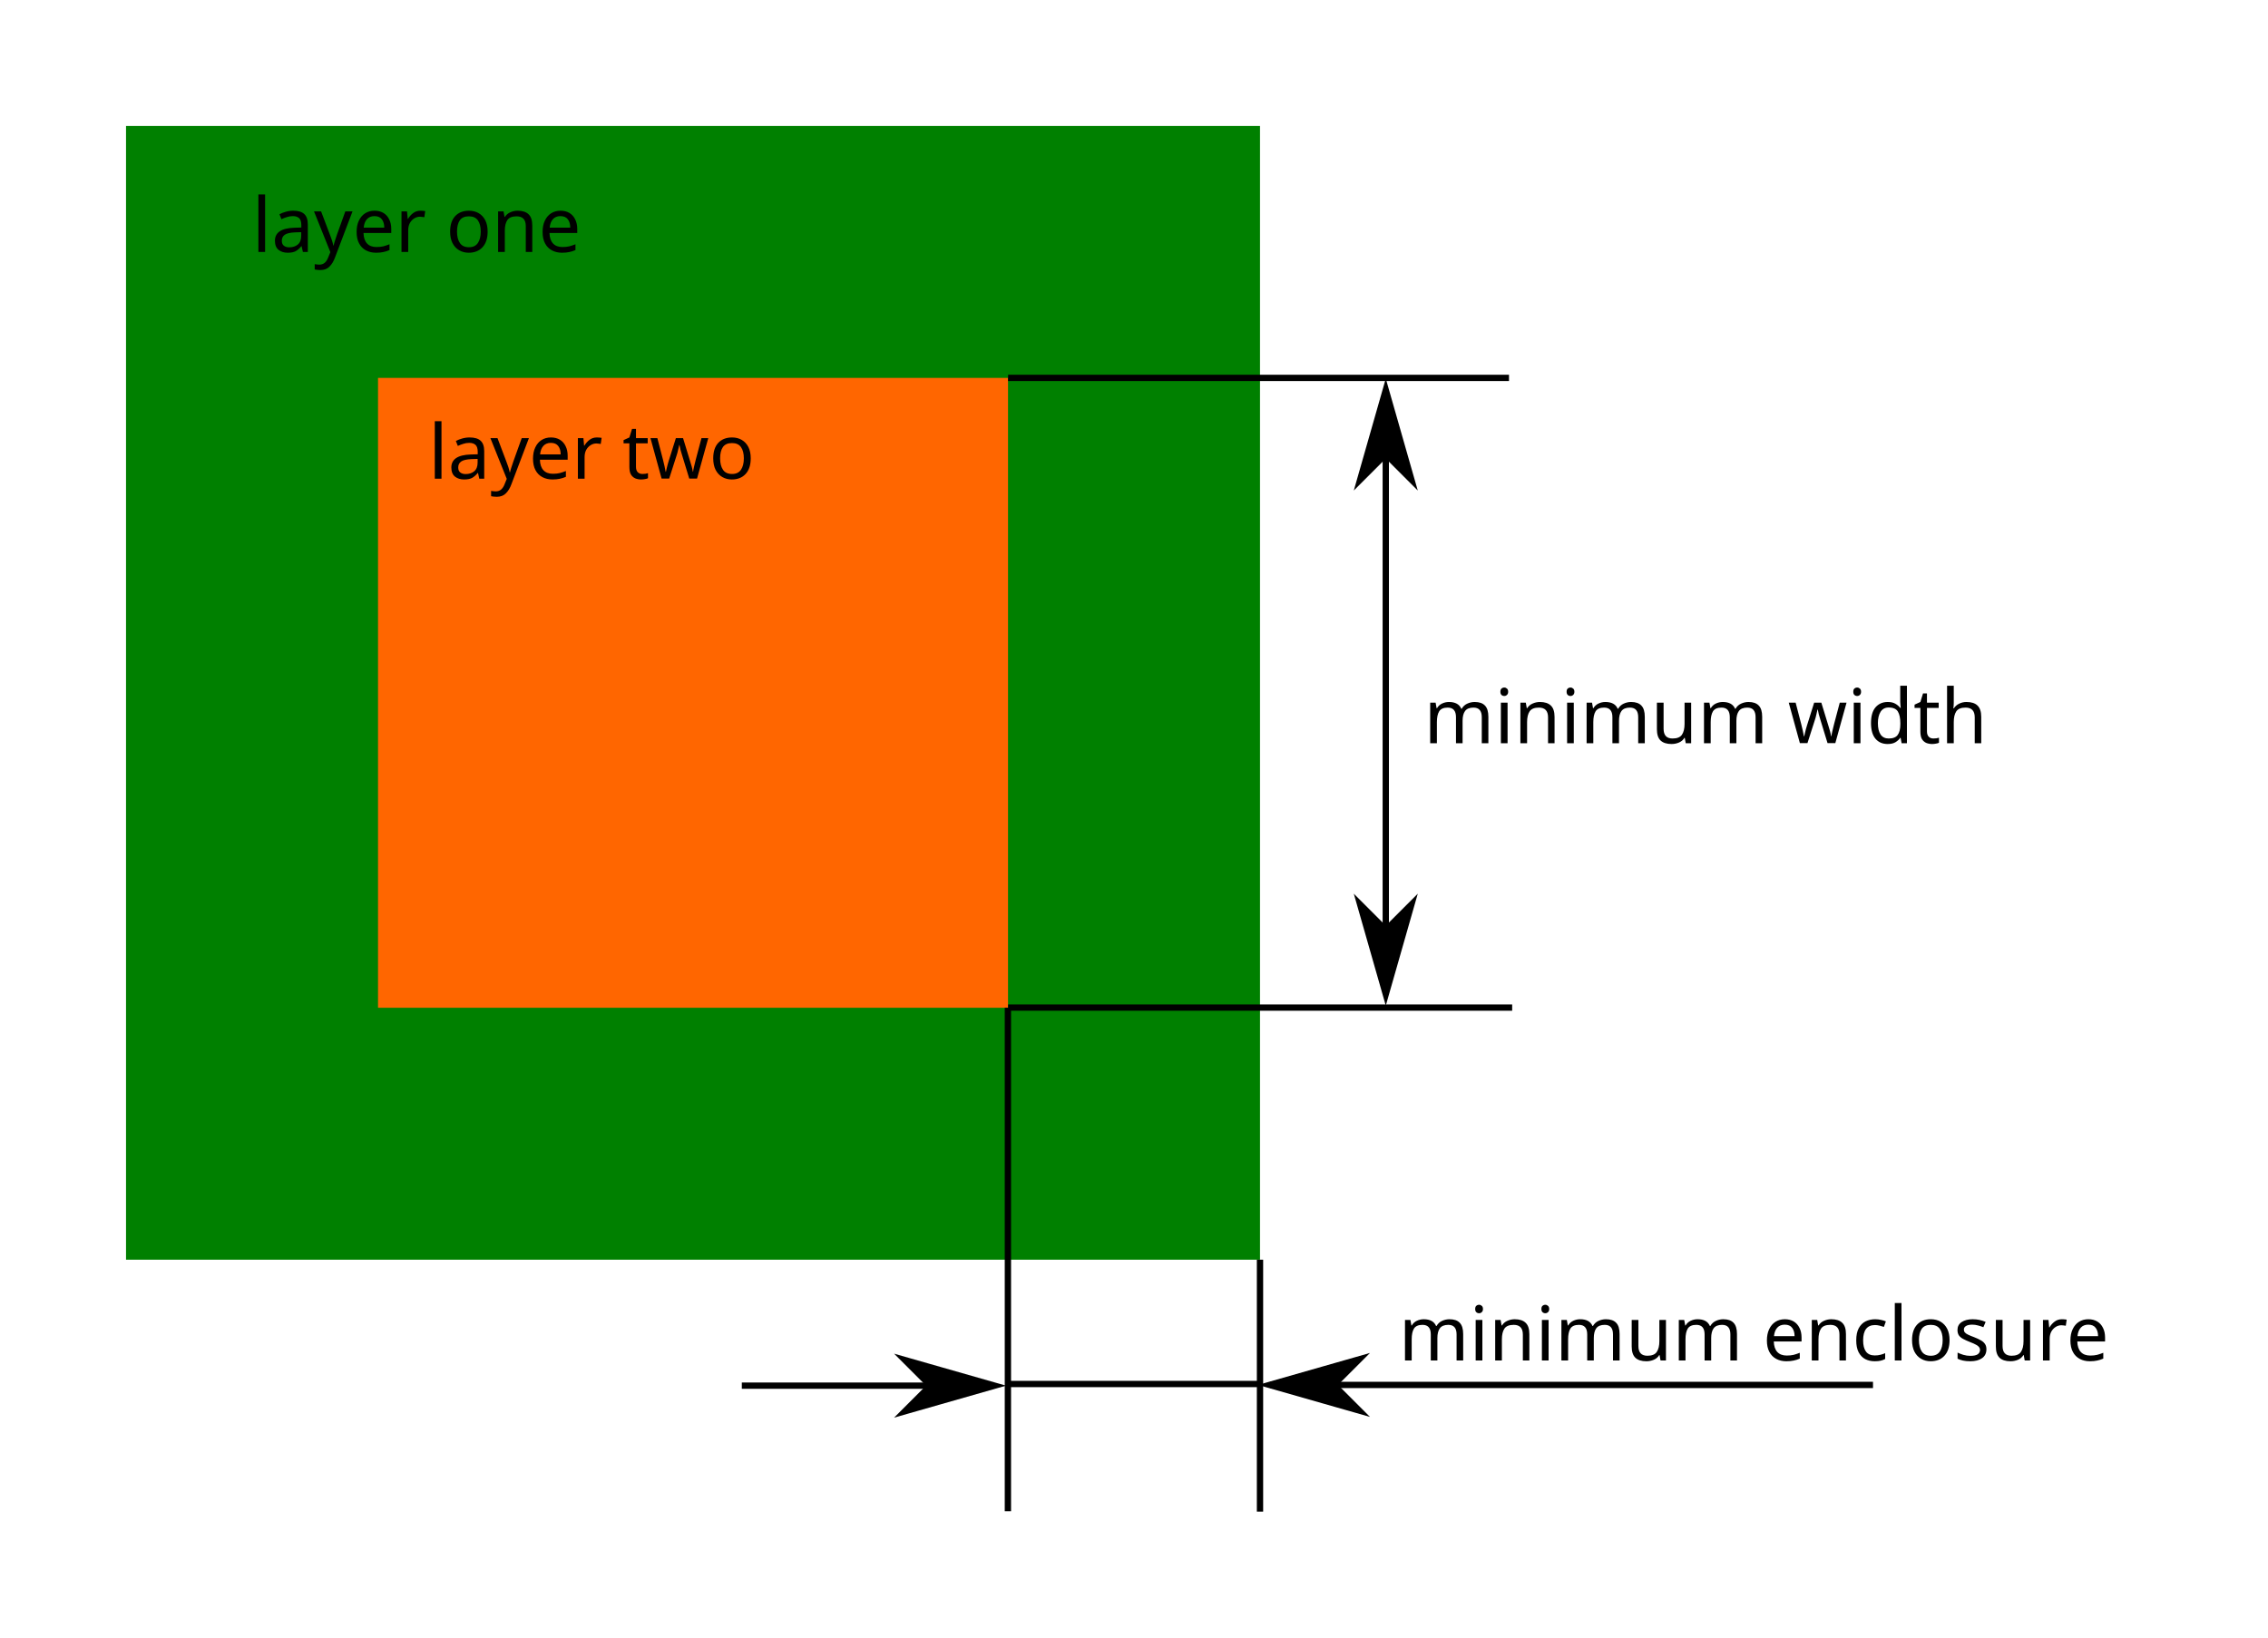
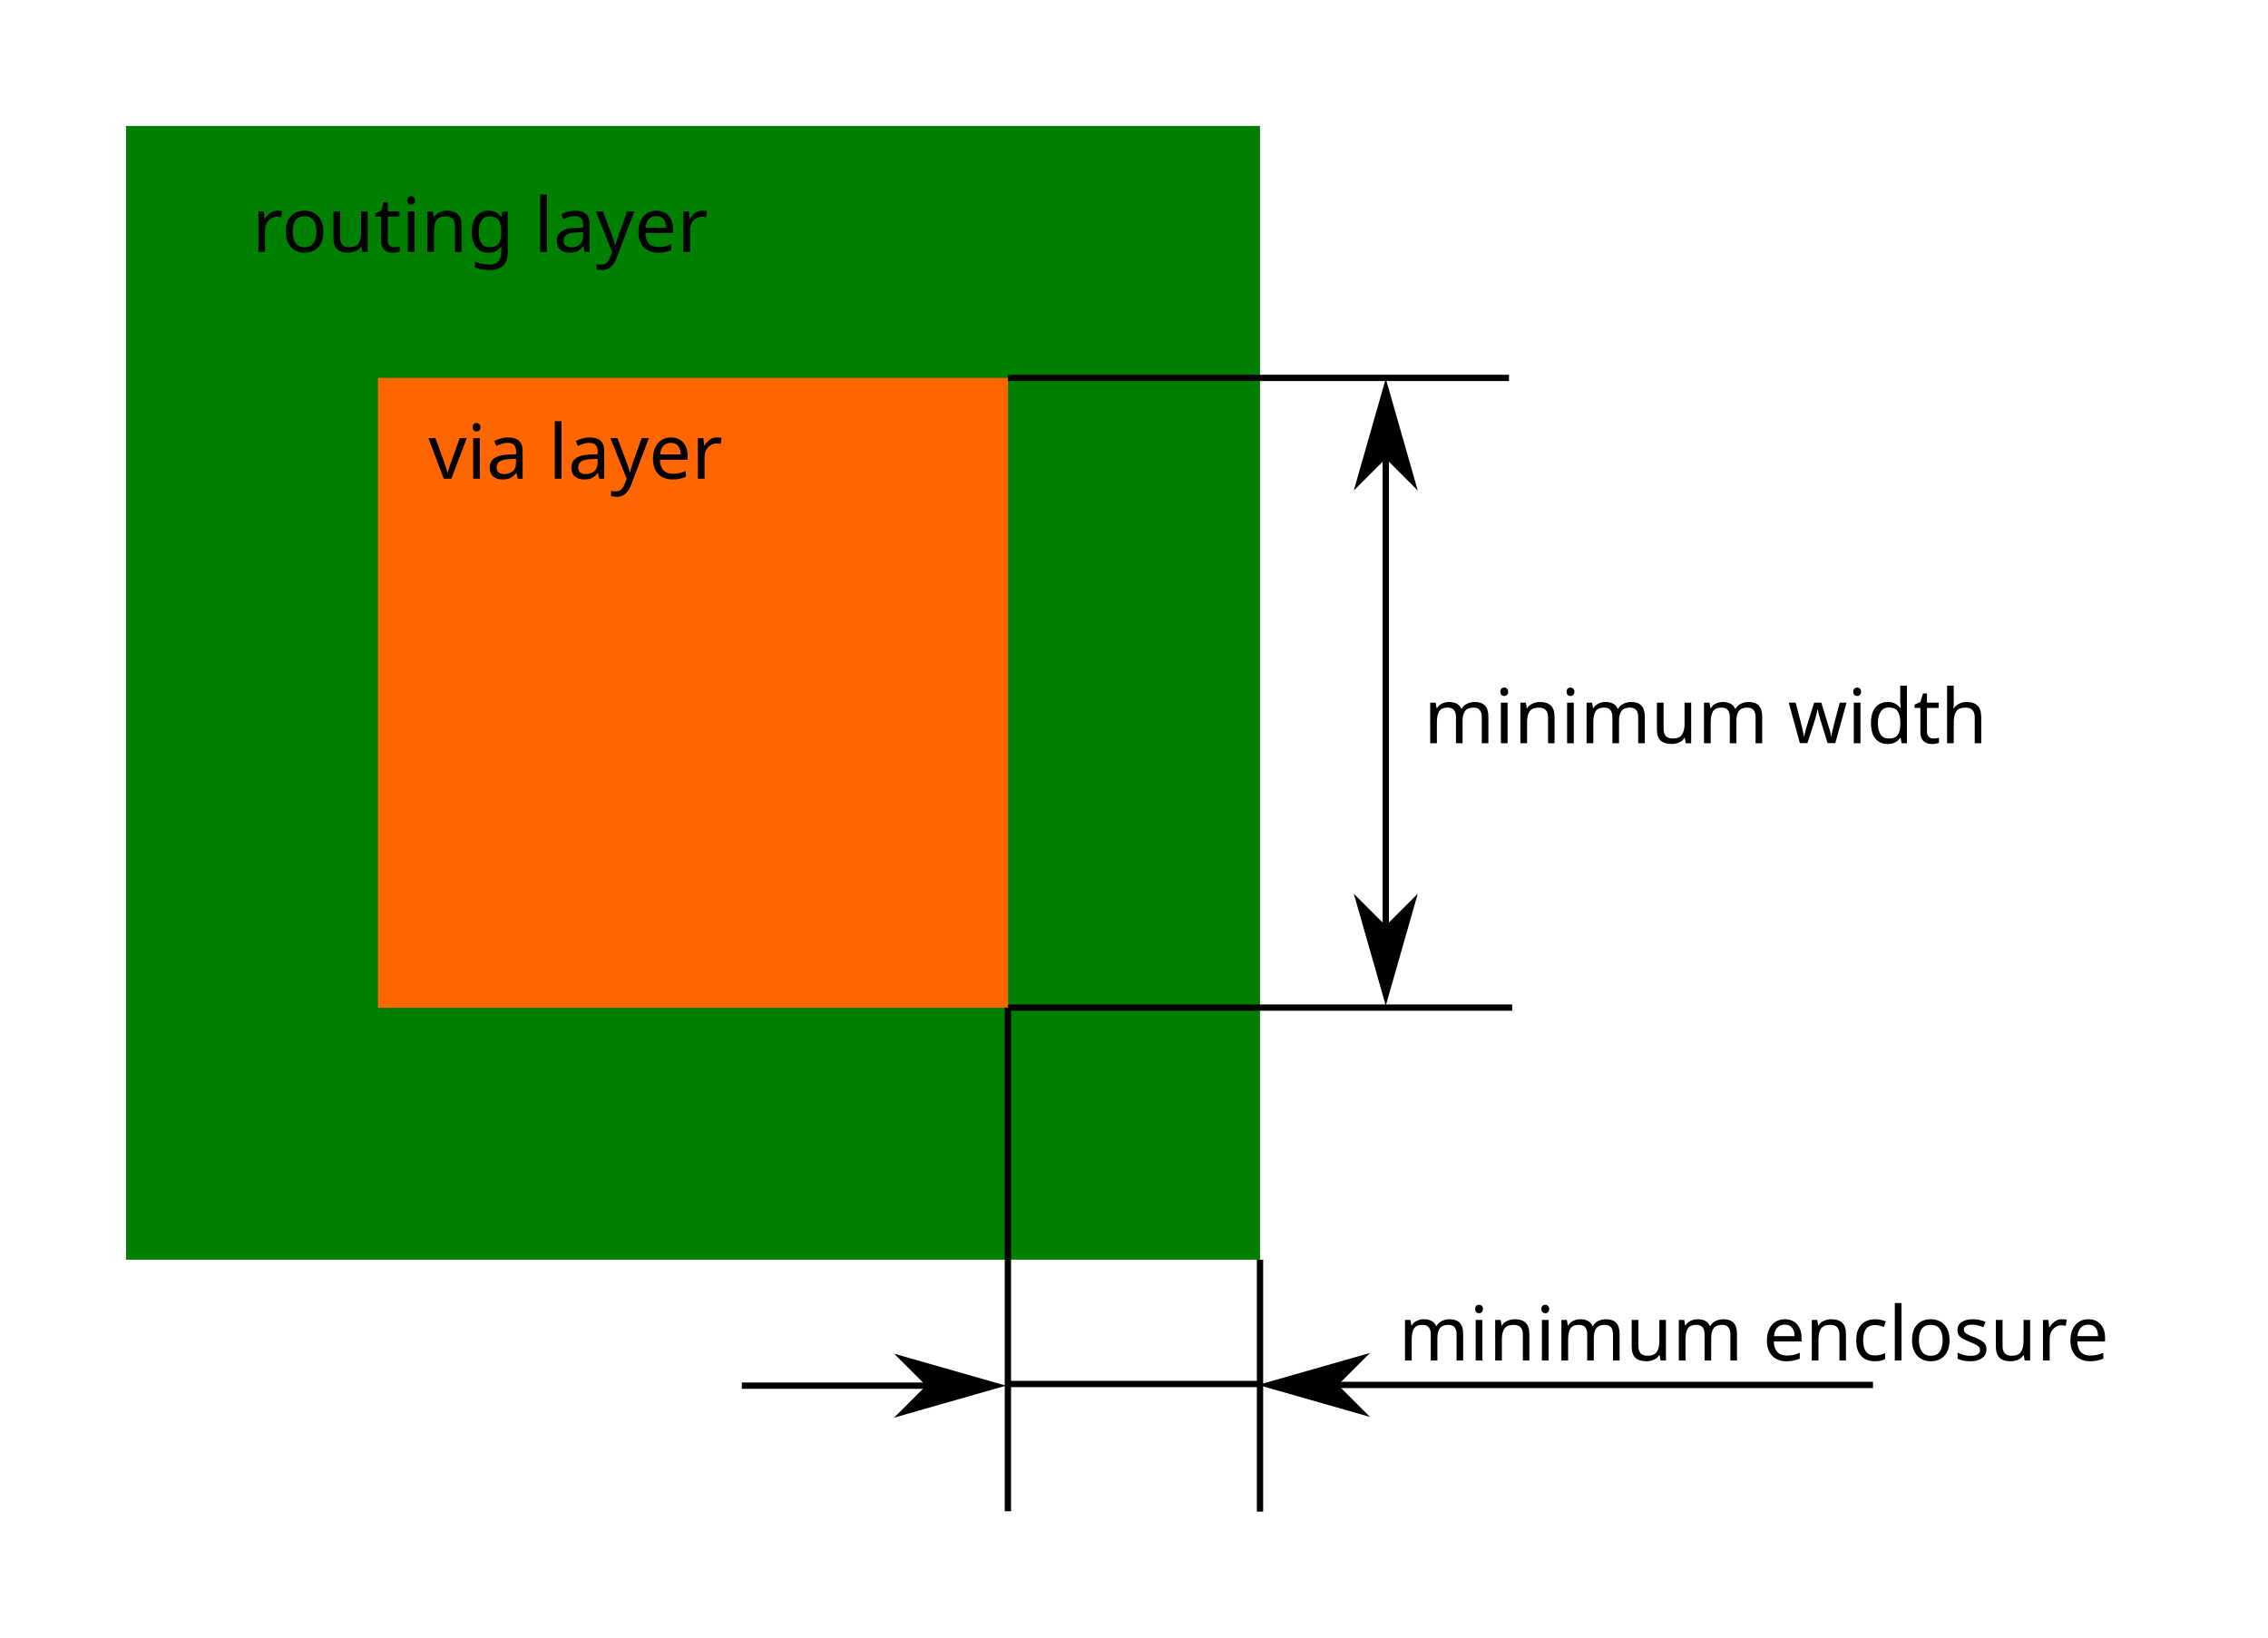
<svg xmlns="http://www.w3.org/2000/svg" xmlns:xlink="http://www.w3.org/1999/xlink" width="360" height="260" id="svg2" version="1.1">
  <defs id="defs4">
    <marker orient="auto" refY="0" refX="0" id="Arrow1Lend" style="overflow:visible">
      <path id="path3848" d="M 0,0 5,-5 -12.5,0 5,5 0,0 z" style="fill-rule:evenodd;stroke:#000000;stroke-width:1pt" transform="matrix(-0.8,0,0,-0.8,-10,0)" />
    </marker>
    <marker orient="auto" refY="0" refX="0" id="Arrow1Lstart" style="overflow:visible">
      <path id="path3845" d="M 0,0 5,-5 -12.5,0 5,5 0,0 z" style="fill-rule:evenodd;stroke:#000000;stroke-width:1pt" transform="matrix(0.8,0,0,0.8,10,0)" />
    </marker>
    <linearGradient id="linearGradient3793">
      <stop style="stop-color:#008000;stop-opacity:1;" offset="0" id="stop3795" />
      <stop style="stop-color:#008000;stop-opacity:0;" offset="1" id="stop3797" />
    </linearGradient>
    <linearGradient xlink:href="#linearGradient3793-1" id="linearGradient3803-4" x1="320.003" y1="872.364" x2="360.001" y2="872.364" gradientUnits="userSpaceOnUse" gradientTransform="translate(-1212.366,-532.362)" />
    <linearGradient id="linearGradient3793-1">
      <stop style="stop-color:#008000;stop-opacity:1;" offset="0" id="stop3795-3" />
      <stop style="stop-color:#008000;stop-opacity:0;" offset="1" id="stop3797-4" />
    </linearGradient>
    <marker orient="auto" refY="0" refX="0" id="Arrow1Lstart-6" style="overflow:visible">
      <path id="path3845-2" d="M 0,0 5,-5 -12.5,0 5,5 0,0 z" style="fill-rule:evenodd;stroke:#000000;stroke-width:1pt" transform="matrix(0.8,0,0,0.8,10,0)" />
    </marker>
    <marker orient="auto" refY="0" refX="0" id="Arrow1Lend-7" style="overflow:visible">
      <path id="path3848-1" d="M 0,0 5,-5 -12.5,0 5,5 0,0 z" style="fill-rule:evenodd;stroke:#000000;stroke-width:1pt" transform="matrix(-0.8,0,0,-0.8,-10,0)" />
    </marker>
  </defs>
  <g id="layer1" transform="translate(0,-792.3622)">
    <rect style="fill:#008000;fill-opacity:1;stroke:none" id="rect3761-9-2-1" width="180.001" height="179.996" x="-992.363" y="20.004" transform="matrix(0,-1,1,0,0,0)" />
    <rect style="fill:#ff6600;fill-opacity:1;stroke:none" id="rect3761-9-2" width="100.001" height="100" x="-952.363" y="60.004" transform="matrix(0,-1,1,0,0,0)" />
    <path style="fill:none;stroke:#000000;stroke-width:1px;stroke-linecap:butt;stroke-linejoin:miter;stroke-opacity:1" d="m 160.344,1012.099 40,0" id="path3017" />
    <path style="fill:none;stroke:#000000;stroke-width:1;stroke-linecap:butt;stroke-linejoin:miter;stroke-miterlimit:4;stroke-opacity:1;stroke-dasharray:none" d="m 160.025,952.336 80.001,0" id="path3019" />
    <text xml:space="preserve" style="font-size:40px;font-style:normal;font-weight:normal;line-height:125%;letter-spacing:0px;word-spacing:0px;fill:#000000;fill-opacity:1;stroke:none;font-family:Sans" x="226" y="910.362" id="text3023">
      <tspan id="tspan3025" x="226" y="910.362" style="font-size:12px">minimum width</tspan>
    </text>
    <path style="fill:none;stroke:#000000;stroke-width:1;stroke-linecap:butt;stroke-linejoin:miter;stroke-miterlimit:4;stroke-opacity:1;stroke-dasharray:none;marker-start:url(#Arrow1Lstart);marker-mid:none;marker-end:url(#Arrow1Lend)" d="m 219.965,854.412 0,95.671" id="path3027" />
    <path style="fill:none;stroke:#000000;stroke-width:1px;stroke-linecap:butt;stroke-linejoin:miter;stroke-opacity:1" d="m 200,1032.362 0,-40" id="path3029" />
    <path style="fill:none;stroke:#000000;stroke-width:1px;stroke-linecap:butt;stroke-linejoin:miter;stroke-opacity:1;marker-start:none;marker-end:url(#Arrow1Lend)" d="m 117.75,1012.362 40,0" id="path3031" />
    <text xml:space="preserve" style="font-size:12px;font-style:normal;font-weight:normal;line-height:125%;letter-spacing:0px;word-spacing:0px;fill:#000000;fill-opacity:1;stroke:none;font-family:Sans" x="68" y="868.362" id="text3004">
-       <tspan id="tspan3006" x="68" y="868.362">layer two</tspan>
+       <tspan id="tspan3006" x="68" y="868.362">via layer</tspan>
    </text>
    <text xml:space="preserve" style="font-size:12px;font-style:normal;font-weight:normal;line-height:125%;letter-spacing:0px;word-spacing:0px;fill:#000000;fill-opacity:1;stroke:none;font-family:Sans" x="40" y="832.362" id="text3004-5">
-       <tspan id="tspan3006-8" x="40" y="832.362">layer one</tspan>
+       <tspan id="tspan3006-8" x="40" y="832.362">routing layer</tspan>
    </text>
    <path style="fill:none;stroke:#000000;stroke-width:1;stroke-linecap:butt;stroke-linejoin:miter;stroke-miterlimit:4;stroke-opacity:1;stroke-dasharray:none" d="m 160.016,852.36 79.507,0" id="path3019-0" />
    <path style="fill:none;stroke:#000000;stroke-width:1;stroke-linecap:butt;stroke-linejoin:miter;stroke-miterlimit:4;stroke-opacity:1;stroke-dasharray:none" d="m 159.984,1032.304 0,-79.944" id="path3019-1" />
    <path style="fill:none;stroke:#000000;stroke-width:1;stroke-linecap:butt;stroke-linejoin:miter;stroke-miterlimit:4;stroke-opacity:1;stroke-dasharray:none;marker-start:none;marker-mid:none;marker-end:url(#Arrow1Lend)" d="m 297.301,1012.247 -95.671,0" id="path3027-3" />
    <text xml:space="preserve" style="font-size:40px;font-style:normal;font-weight:normal;line-height:125%;letter-spacing:0px;word-spacing:0px;fill:#000000;fill-opacity:1;stroke:none;font-family:Sans" x="222" y="1008.362" id="text3023-5">
      <tspan id="tspan3025-4" x="222" y="1008.362" style="font-size:12px">minimum enclosure</tspan>
    </text>
  </g>
</svg>
